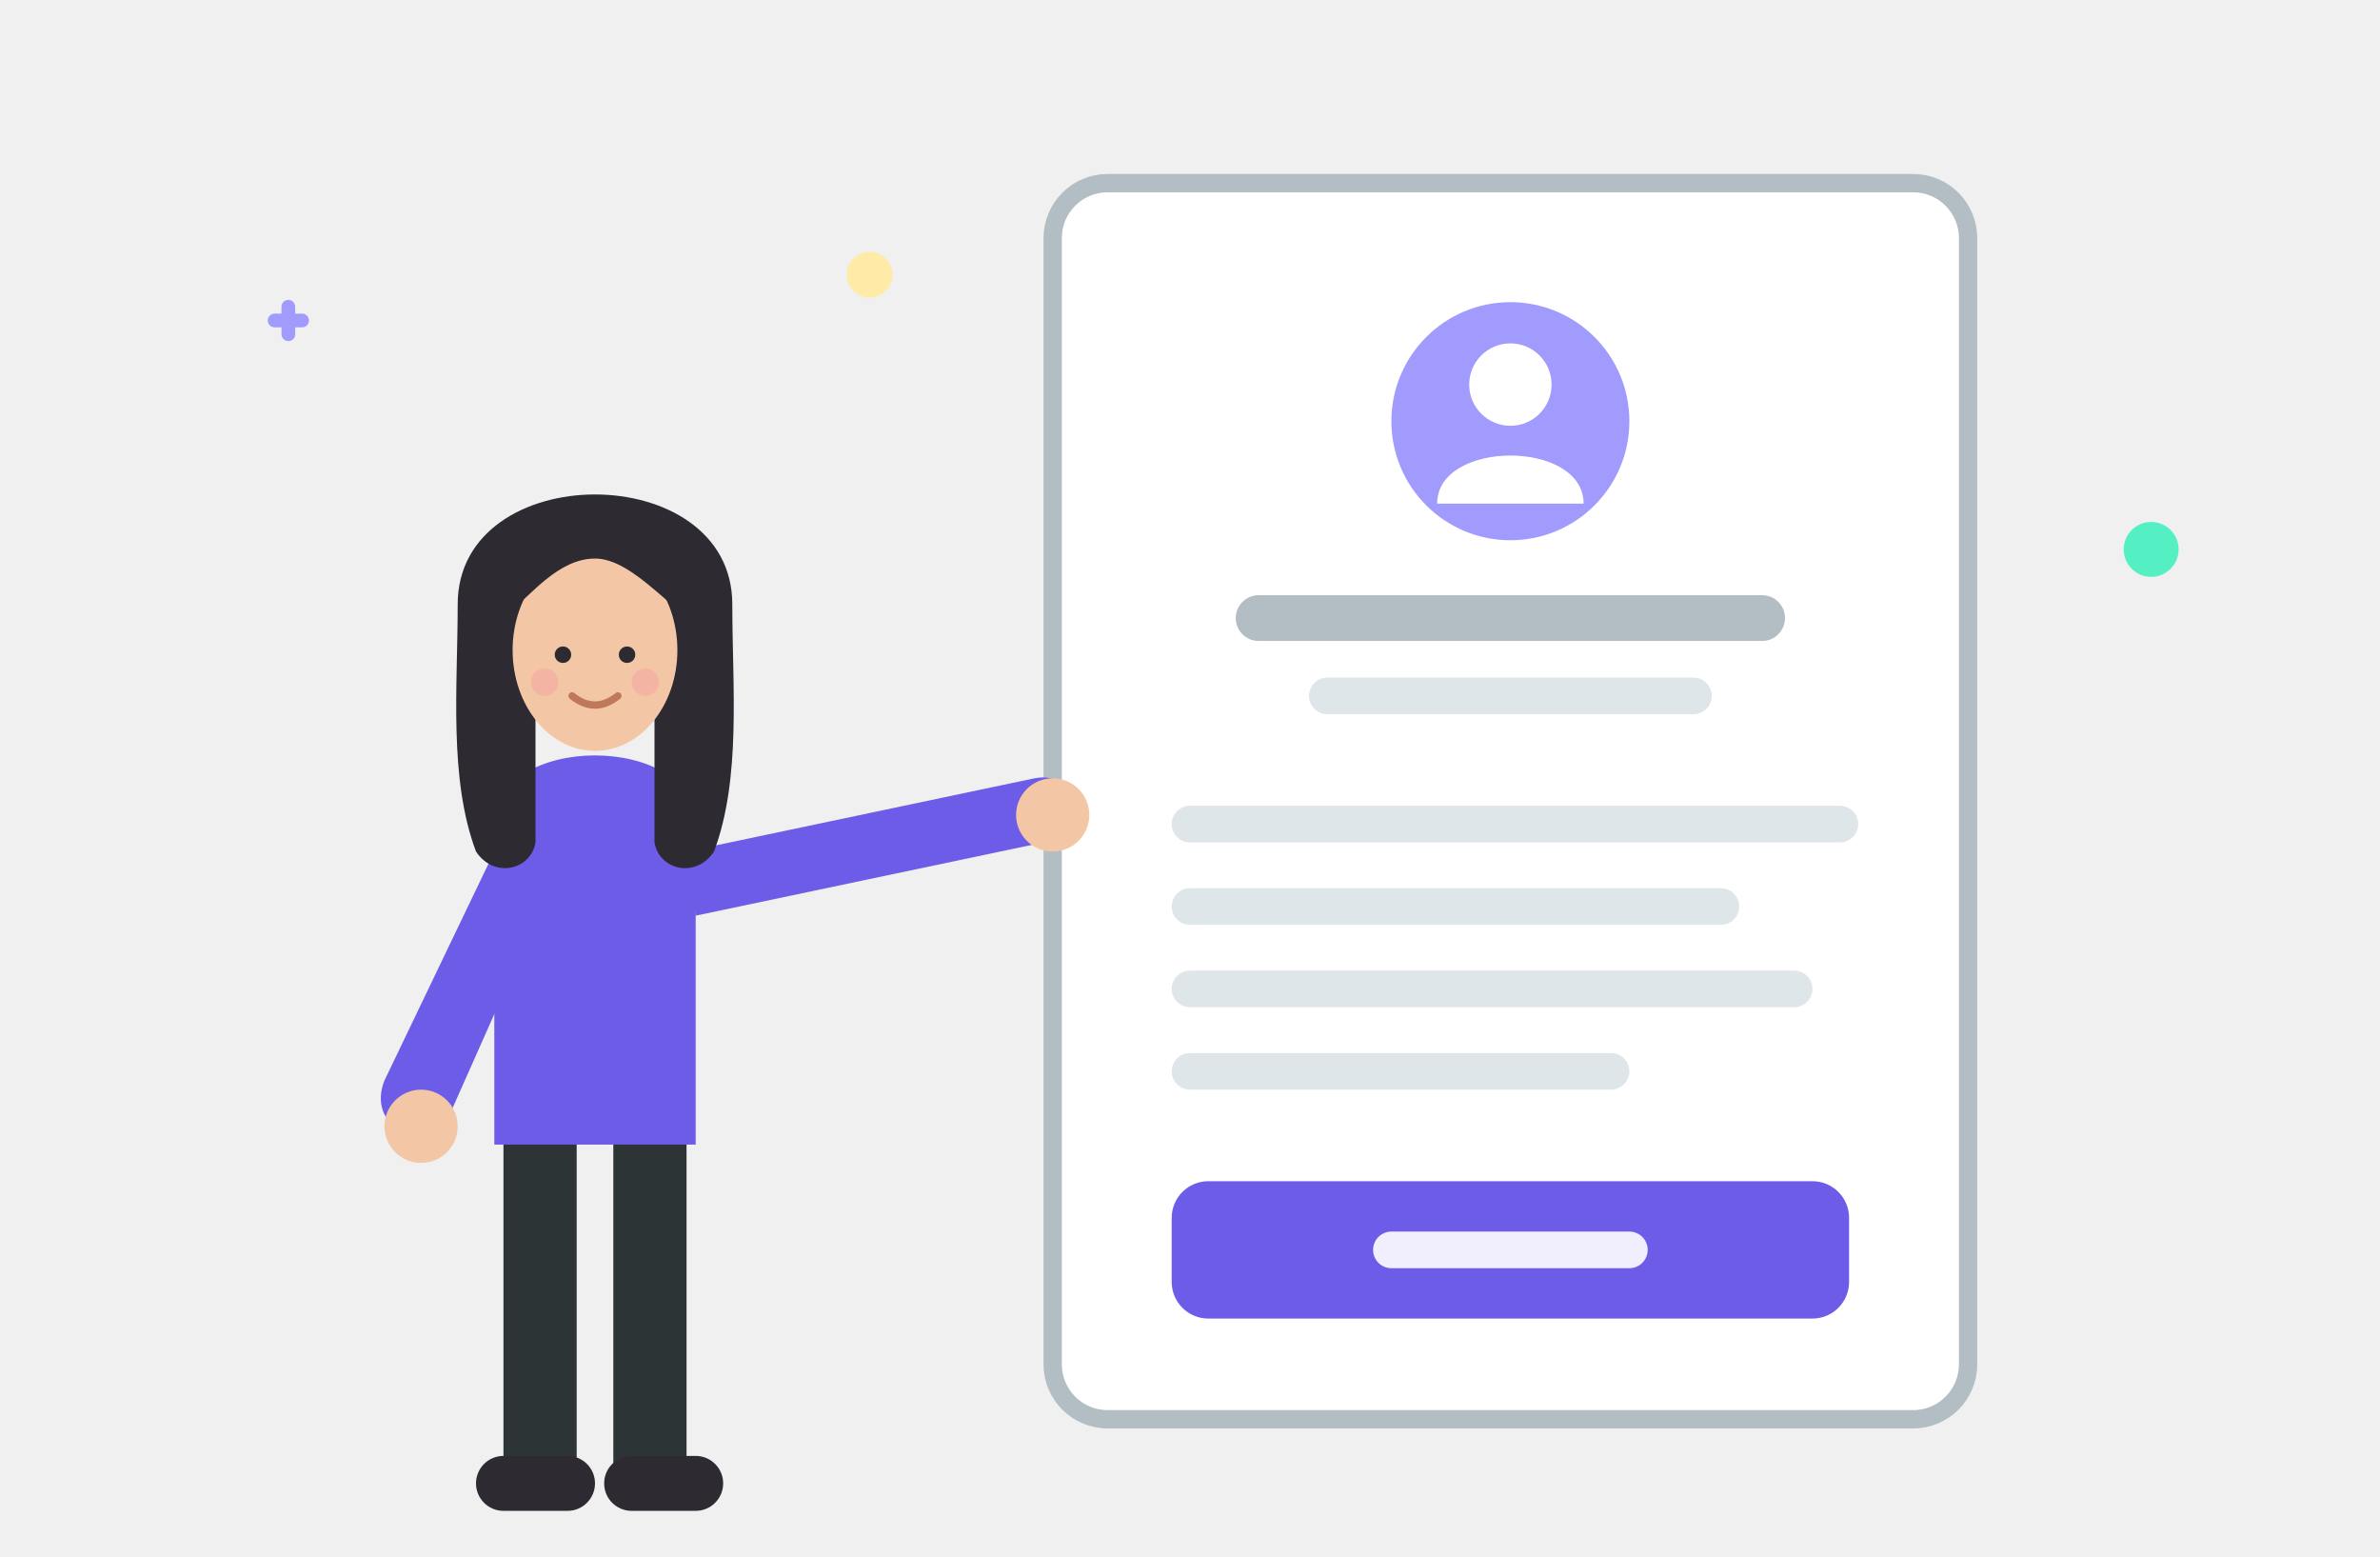
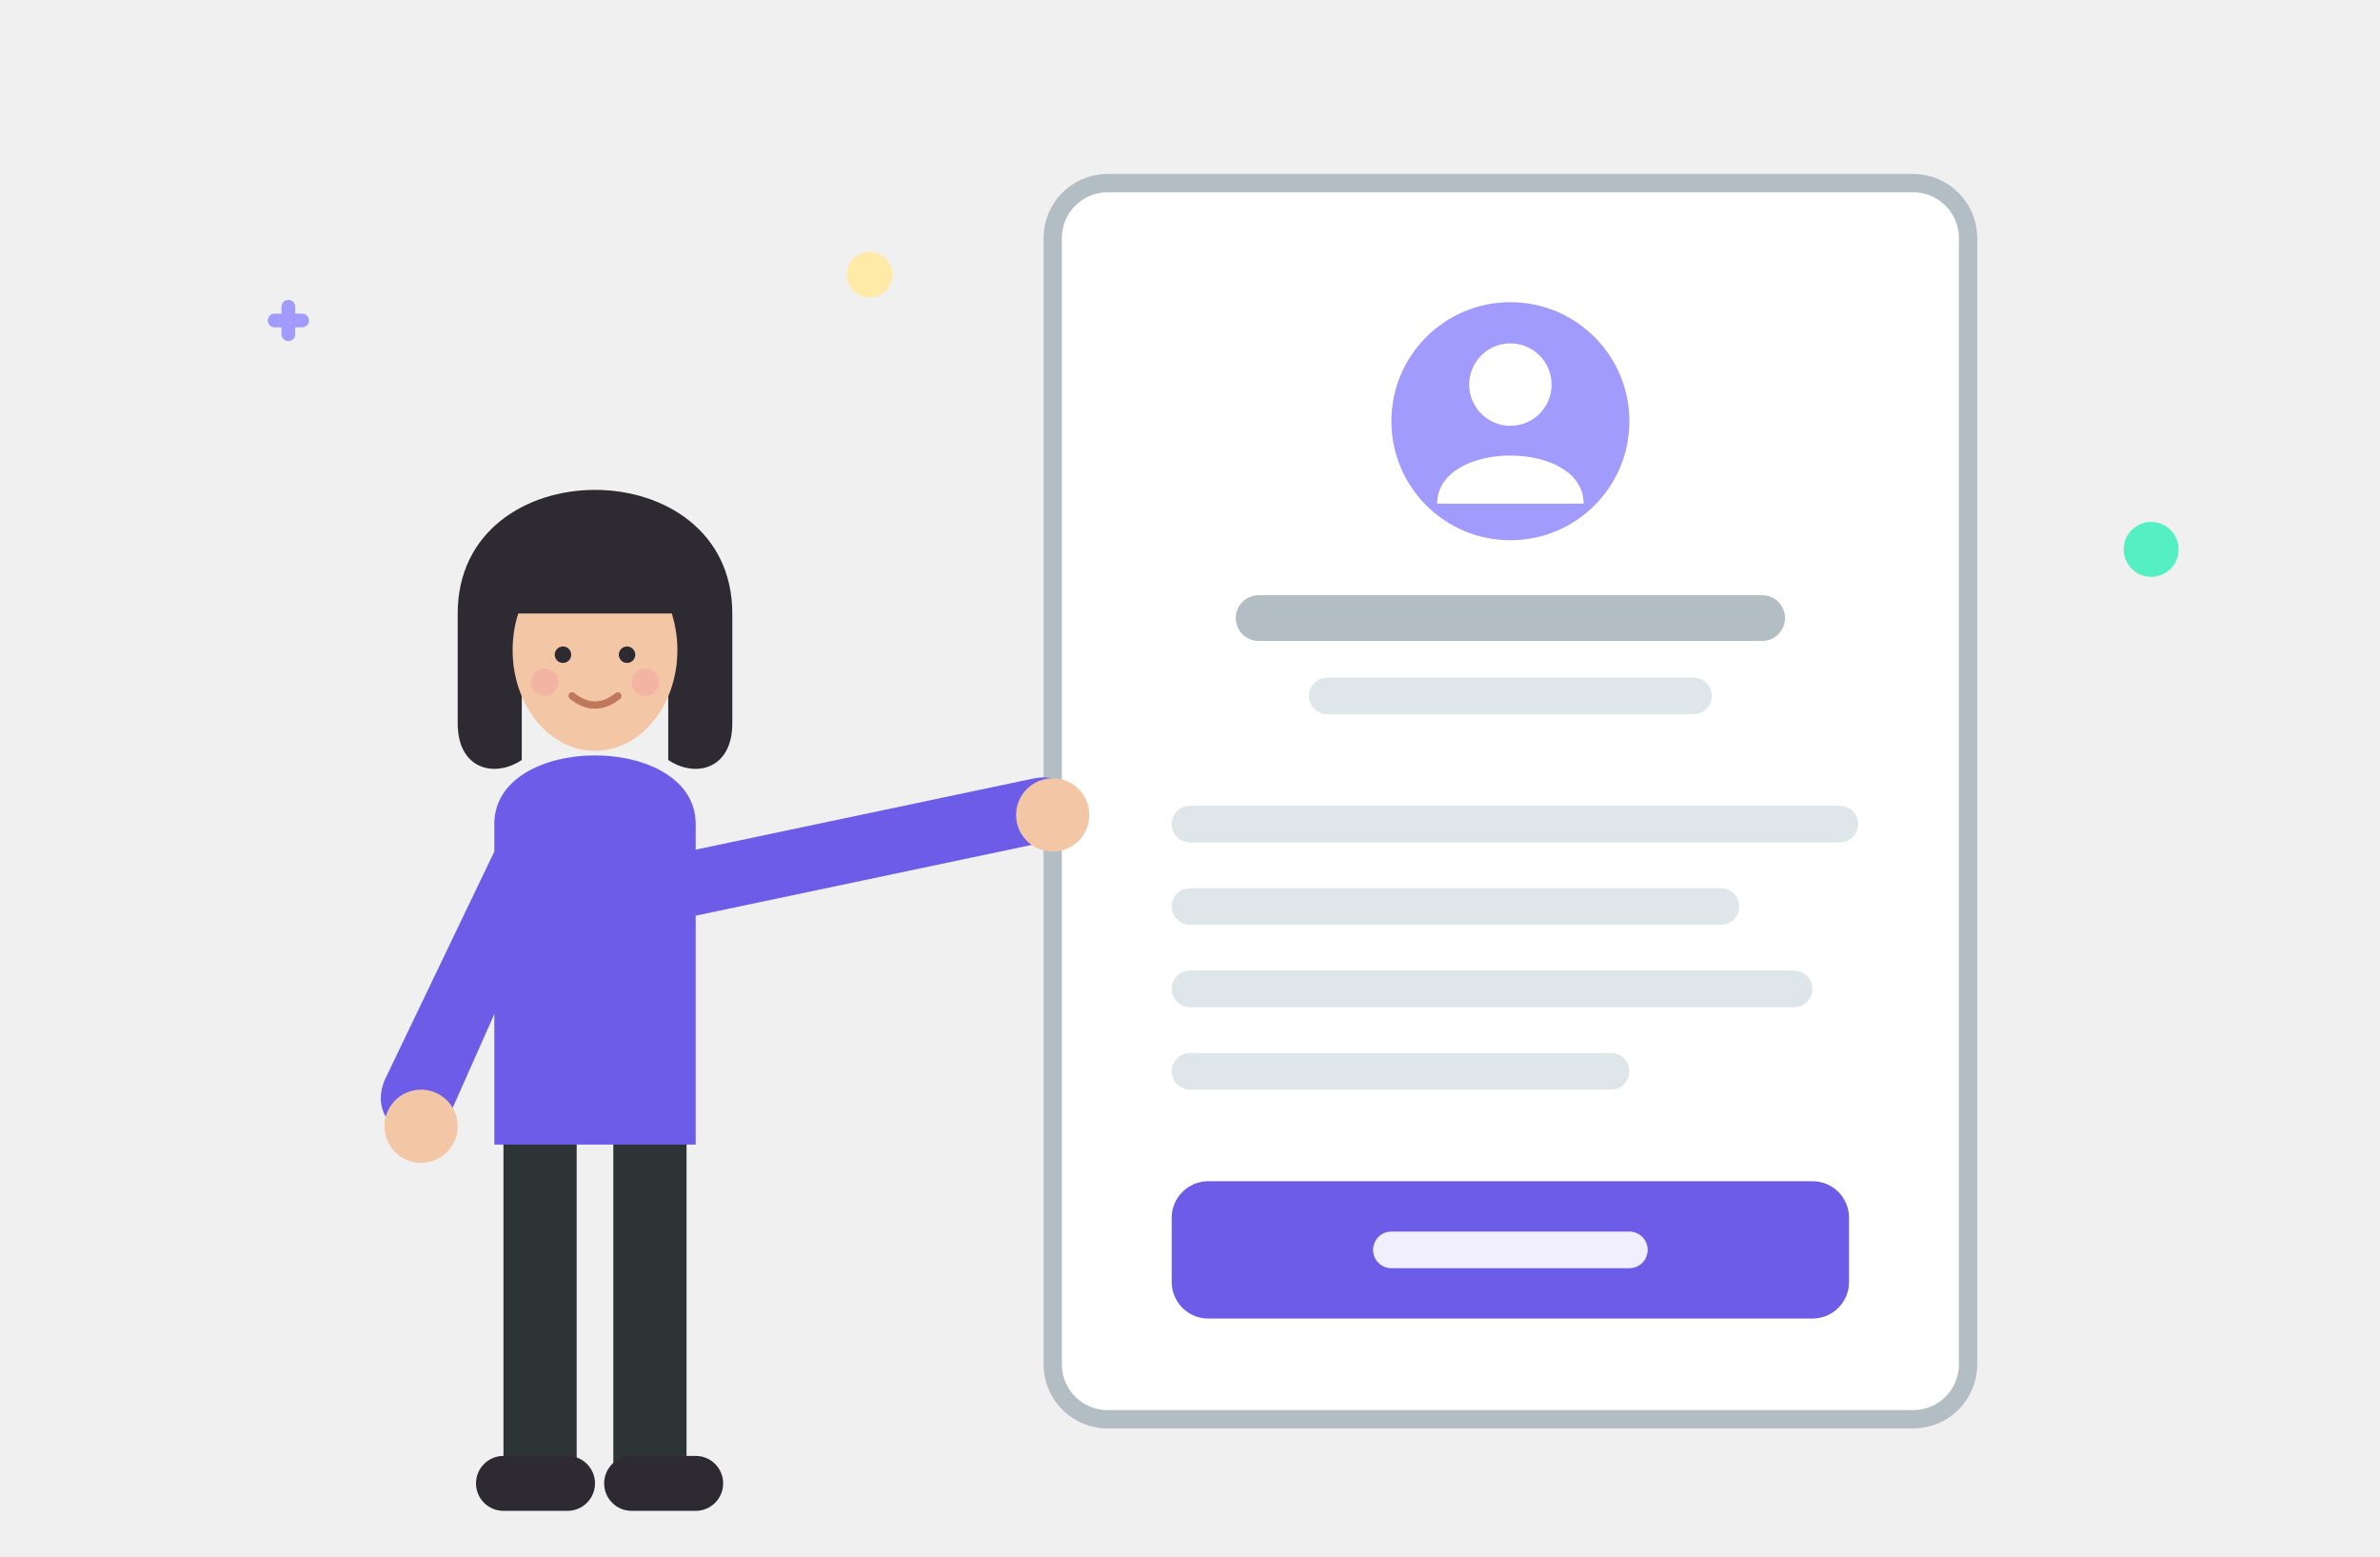
<svg xmlns="http://www.w3.org/2000/svg" viewBox="0 0 520 340" width="520" height="340" role="img">
  <rect x="230" y="40" width="200" height="270" rx="12" fill="#ffffff" stroke="#b2bec3" stroke-width="4" />
  <circle cx="330" cy="92" r="26" fill="#a29bfe" />
  <circle cx="330" cy="84" r="9" fill="#ffffff" />
  <path d="M314,110 C314,96 346,96 346,110 Z" fill="#ffffff" />
  <rect x="270" y="130" width="120" height="10" rx="5" fill="#b2bec3" />
  <rect x="286" y="148" width="88" height="8" rx="4" fill="#dfe6e9" />
  <rect x="256" y="176" width="150" height="8" rx="4" fill="#dfe6e9" />
  <rect x="256" y="194" width="124" height="8" rx="4" fill="#dfe6e9" />
  <rect x="256" y="212" width="140" height="8" rx="4" fill="#dfe6e9" />
  <rect x="256" y="230" width="100" height="8" rx="4" fill="#dfe6e9" />
  <rect x="256" y="258" width="148" height="30" rx="8" fill="#6c5ce7" />
  <rect x="300" y="269" width="60" height="8" rx="4" fill="#ffffff" opacity="0.9" />
  <rect x="110" y="246" width="16" height="78" rx="4" fill="#2d3436" />
  <rect x="134" y="246" width="16" height="78" rx="4" fill="#2d3436" />
  <rect x="104" y="318" width="26" height="12" rx="6" fill="#2d2a32" />
  <rect x="132" y="318" width="26" height="12" rx="6" fill="#2d2a32" />
  <path d="M108,250 L108,180 C108,160 152,160 152,180 L152,250 Z" fill="#6c5ce7" />
  <path d="M108,186 L84,236 C80,246 92,252 98,244 L114,208 Z" fill="#6c5ce7" />
  <circle cx="92" cy="246" r="8" fill="#f3c6a5" />
  <path d="M150,186 L226,170 C236,168 238,182 228,184 L152,200 Z" fill="#6c5ce7" />
  <circle cx="230" cy="178" r="8" fill="#f3c6a5" />
  <g transform="translate(130,140) scale(1.0)">
-     <path d="M-30,-8 C-30,-40 30,-40 30,-8 C30,10 32,30 26,46 C22,52 14,50 13,44 L13,2 C12,-6 6,-12 0,-12 C-6,-12 -12,-6 -13,2 L-13,44 C-14,50 -22,52 -26,46 C-32,30 -30,10 -30,-8 Z" fill="#2d2a32" />
+     <path d="M-30,-6 C-30,-42 30,-42 30,-6 L30,18 C30,28 22,30 16,26 L16,4 C15,-4 8,-10 0,-10 C-8,-10 -15,-4 -16,4 L-16,26 C-22,30 -30,28 -30,18 Z" fill="#2d2a32" />
    <ellipse cx="0" cy="2" rx="18" ry="22" fill="#f3c6a5" />
-     <path d="M-19,-6 C-16,-28 16,-28 19,-6 C12,-12 6,-18 0,-18 C-8,-18 -14,-10 -19,-6 Z" fill="#2d2a32" />
+     <path d="M-19,-4 C-19,-30 19,-30 19,-4 L19,-6 L-19,-6 Z" fill="#2d2a32" />
    <circle cx="-7" cy="3" r="1.8" fill="#2d2a32" />
    <circle cx="7" cy="3" r="1.8" fill="#2d2a32" />
    <path d="M-5,12 Q0,16 5,12" stroke="#c0785a" stroke-width="1.6" fill="none" stroke-linecap="round" />
    <circle cx="-11" cy="9" r="3" fill="#f5a9a3" opacity="0.6" />
    <circle cx="11" cy="9" r="3" fill="#f5a9a3" opacity="0.6" />
  </g>
  <path d="M60,70 l6,0 M63,67 l0,6" stroke="#a29bfe" stroke-width="3" stroke-linecap="round" />
  <circle cx="190" cy="60" r="5" fill="#ffeaa7" />
  <circle cx="470" cy="120" r="6" fill="#55efc4" />
</svg>
